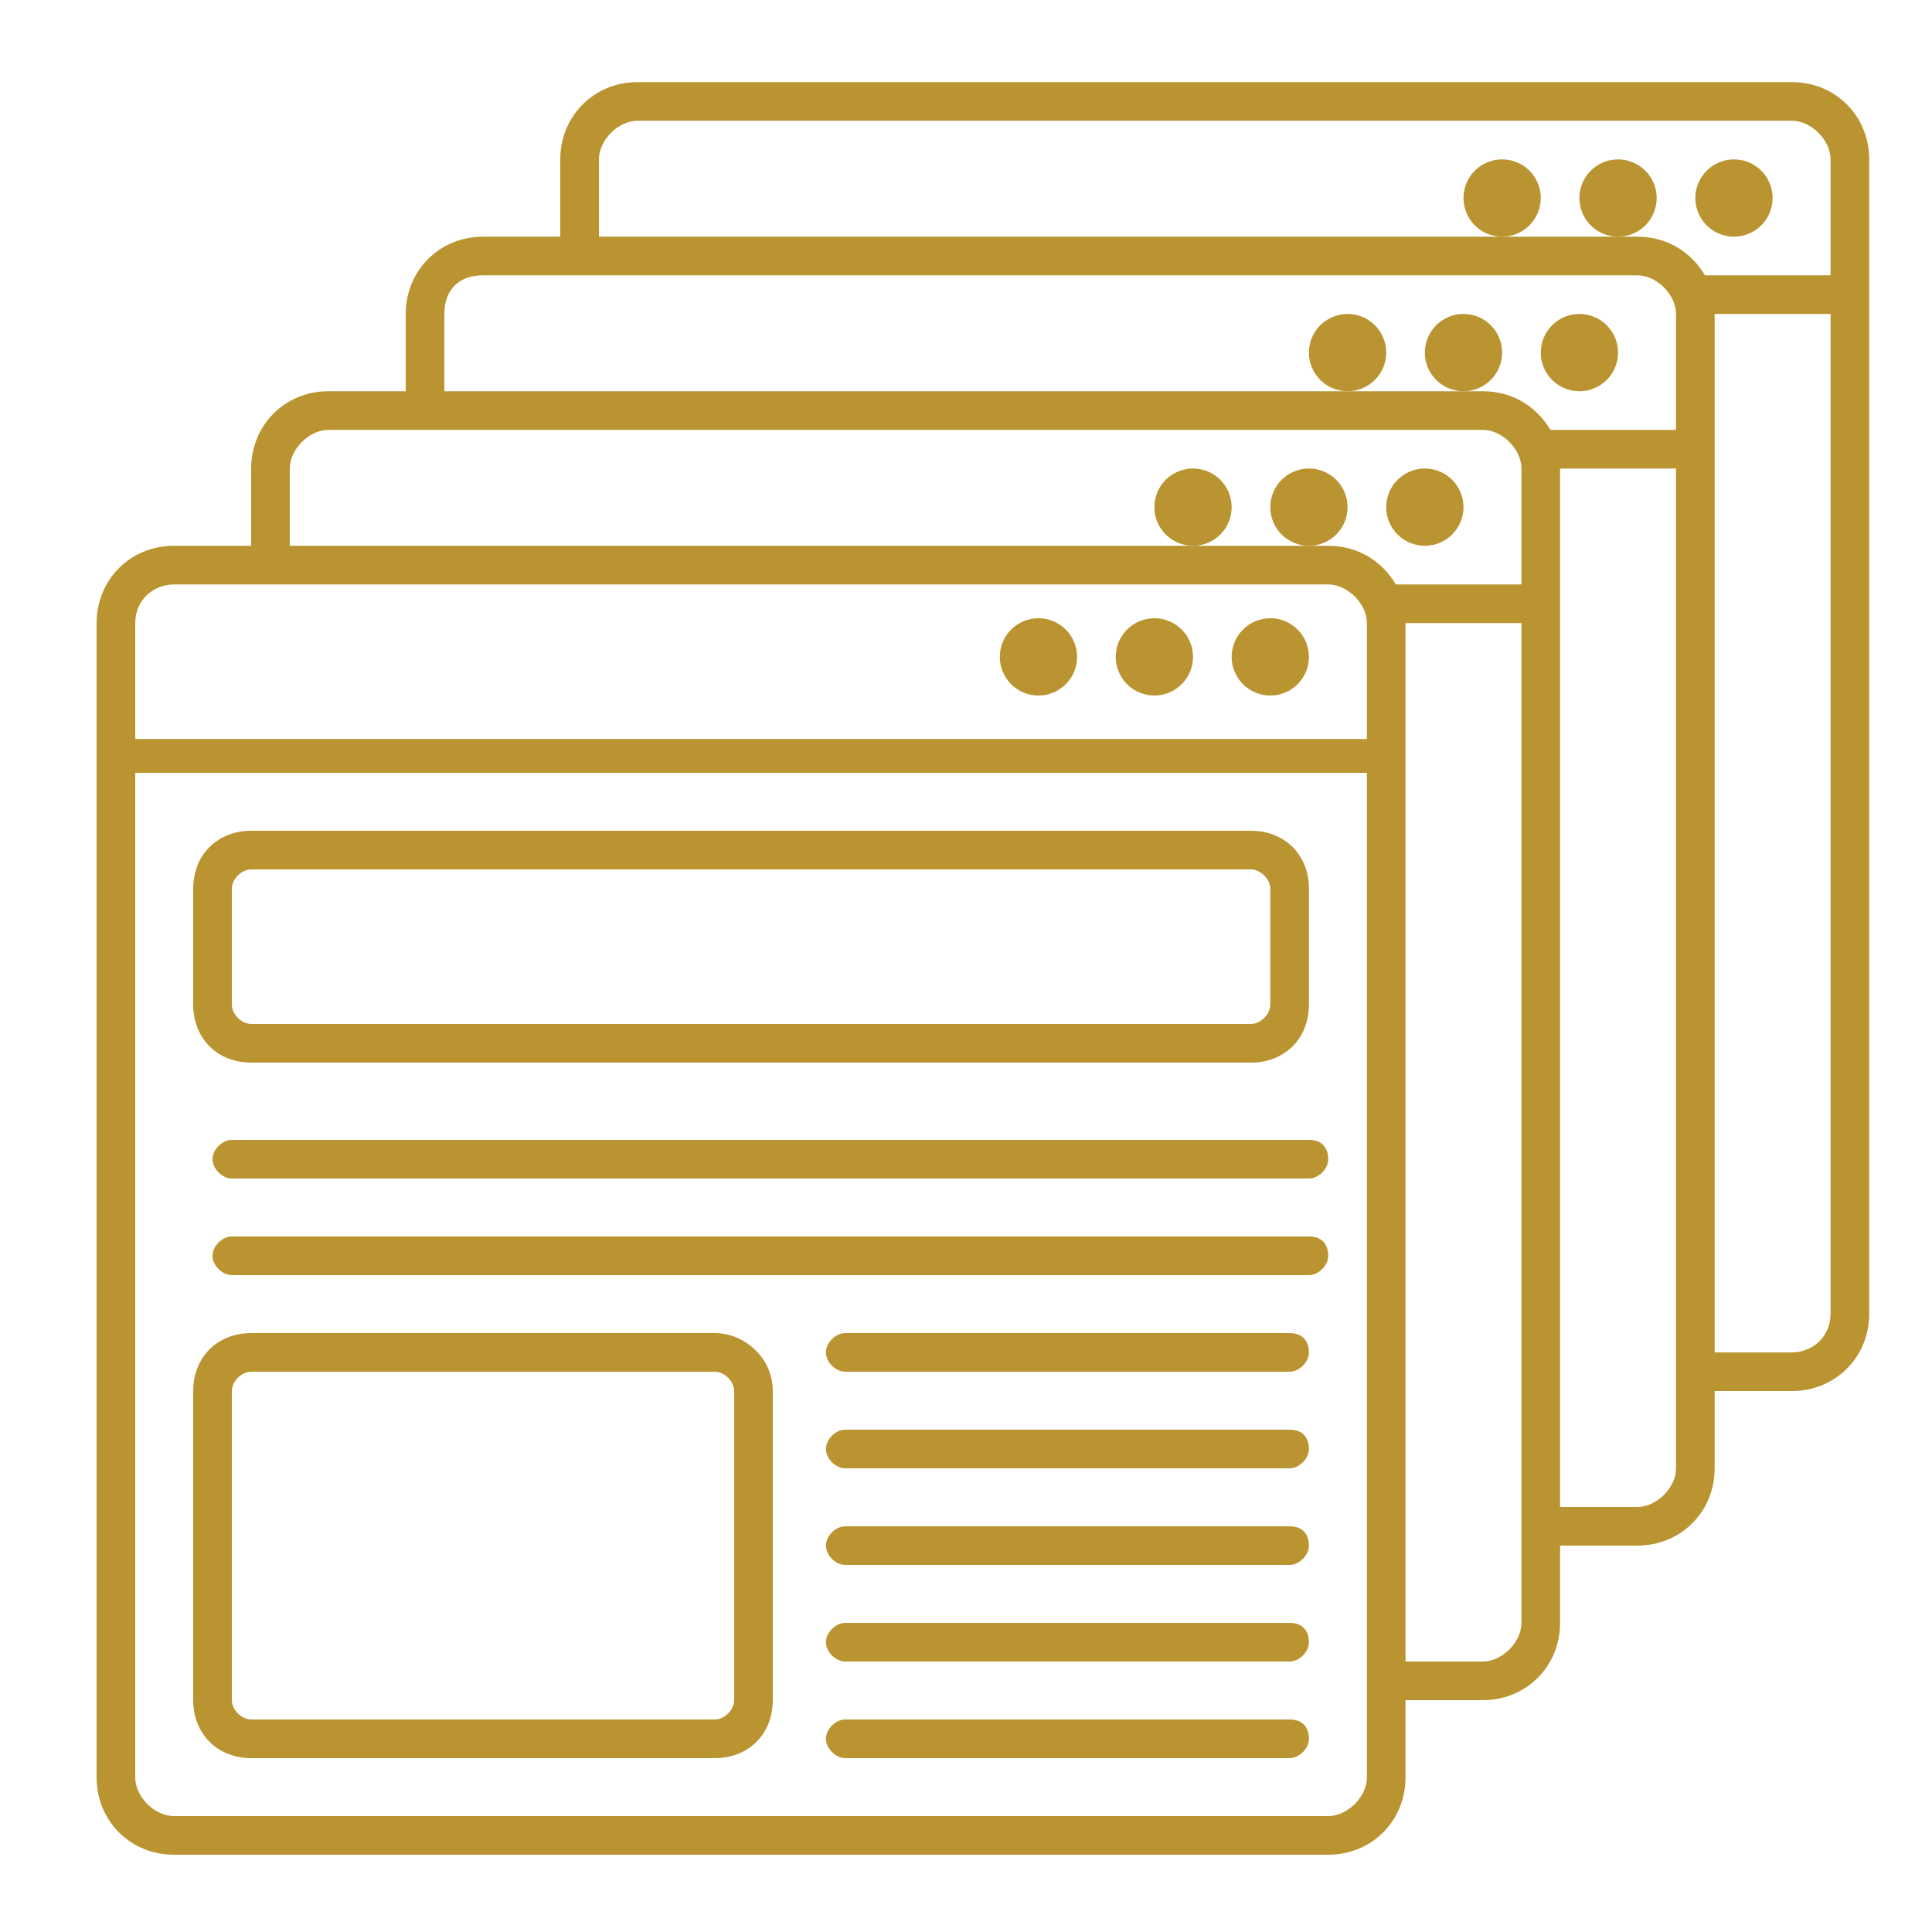
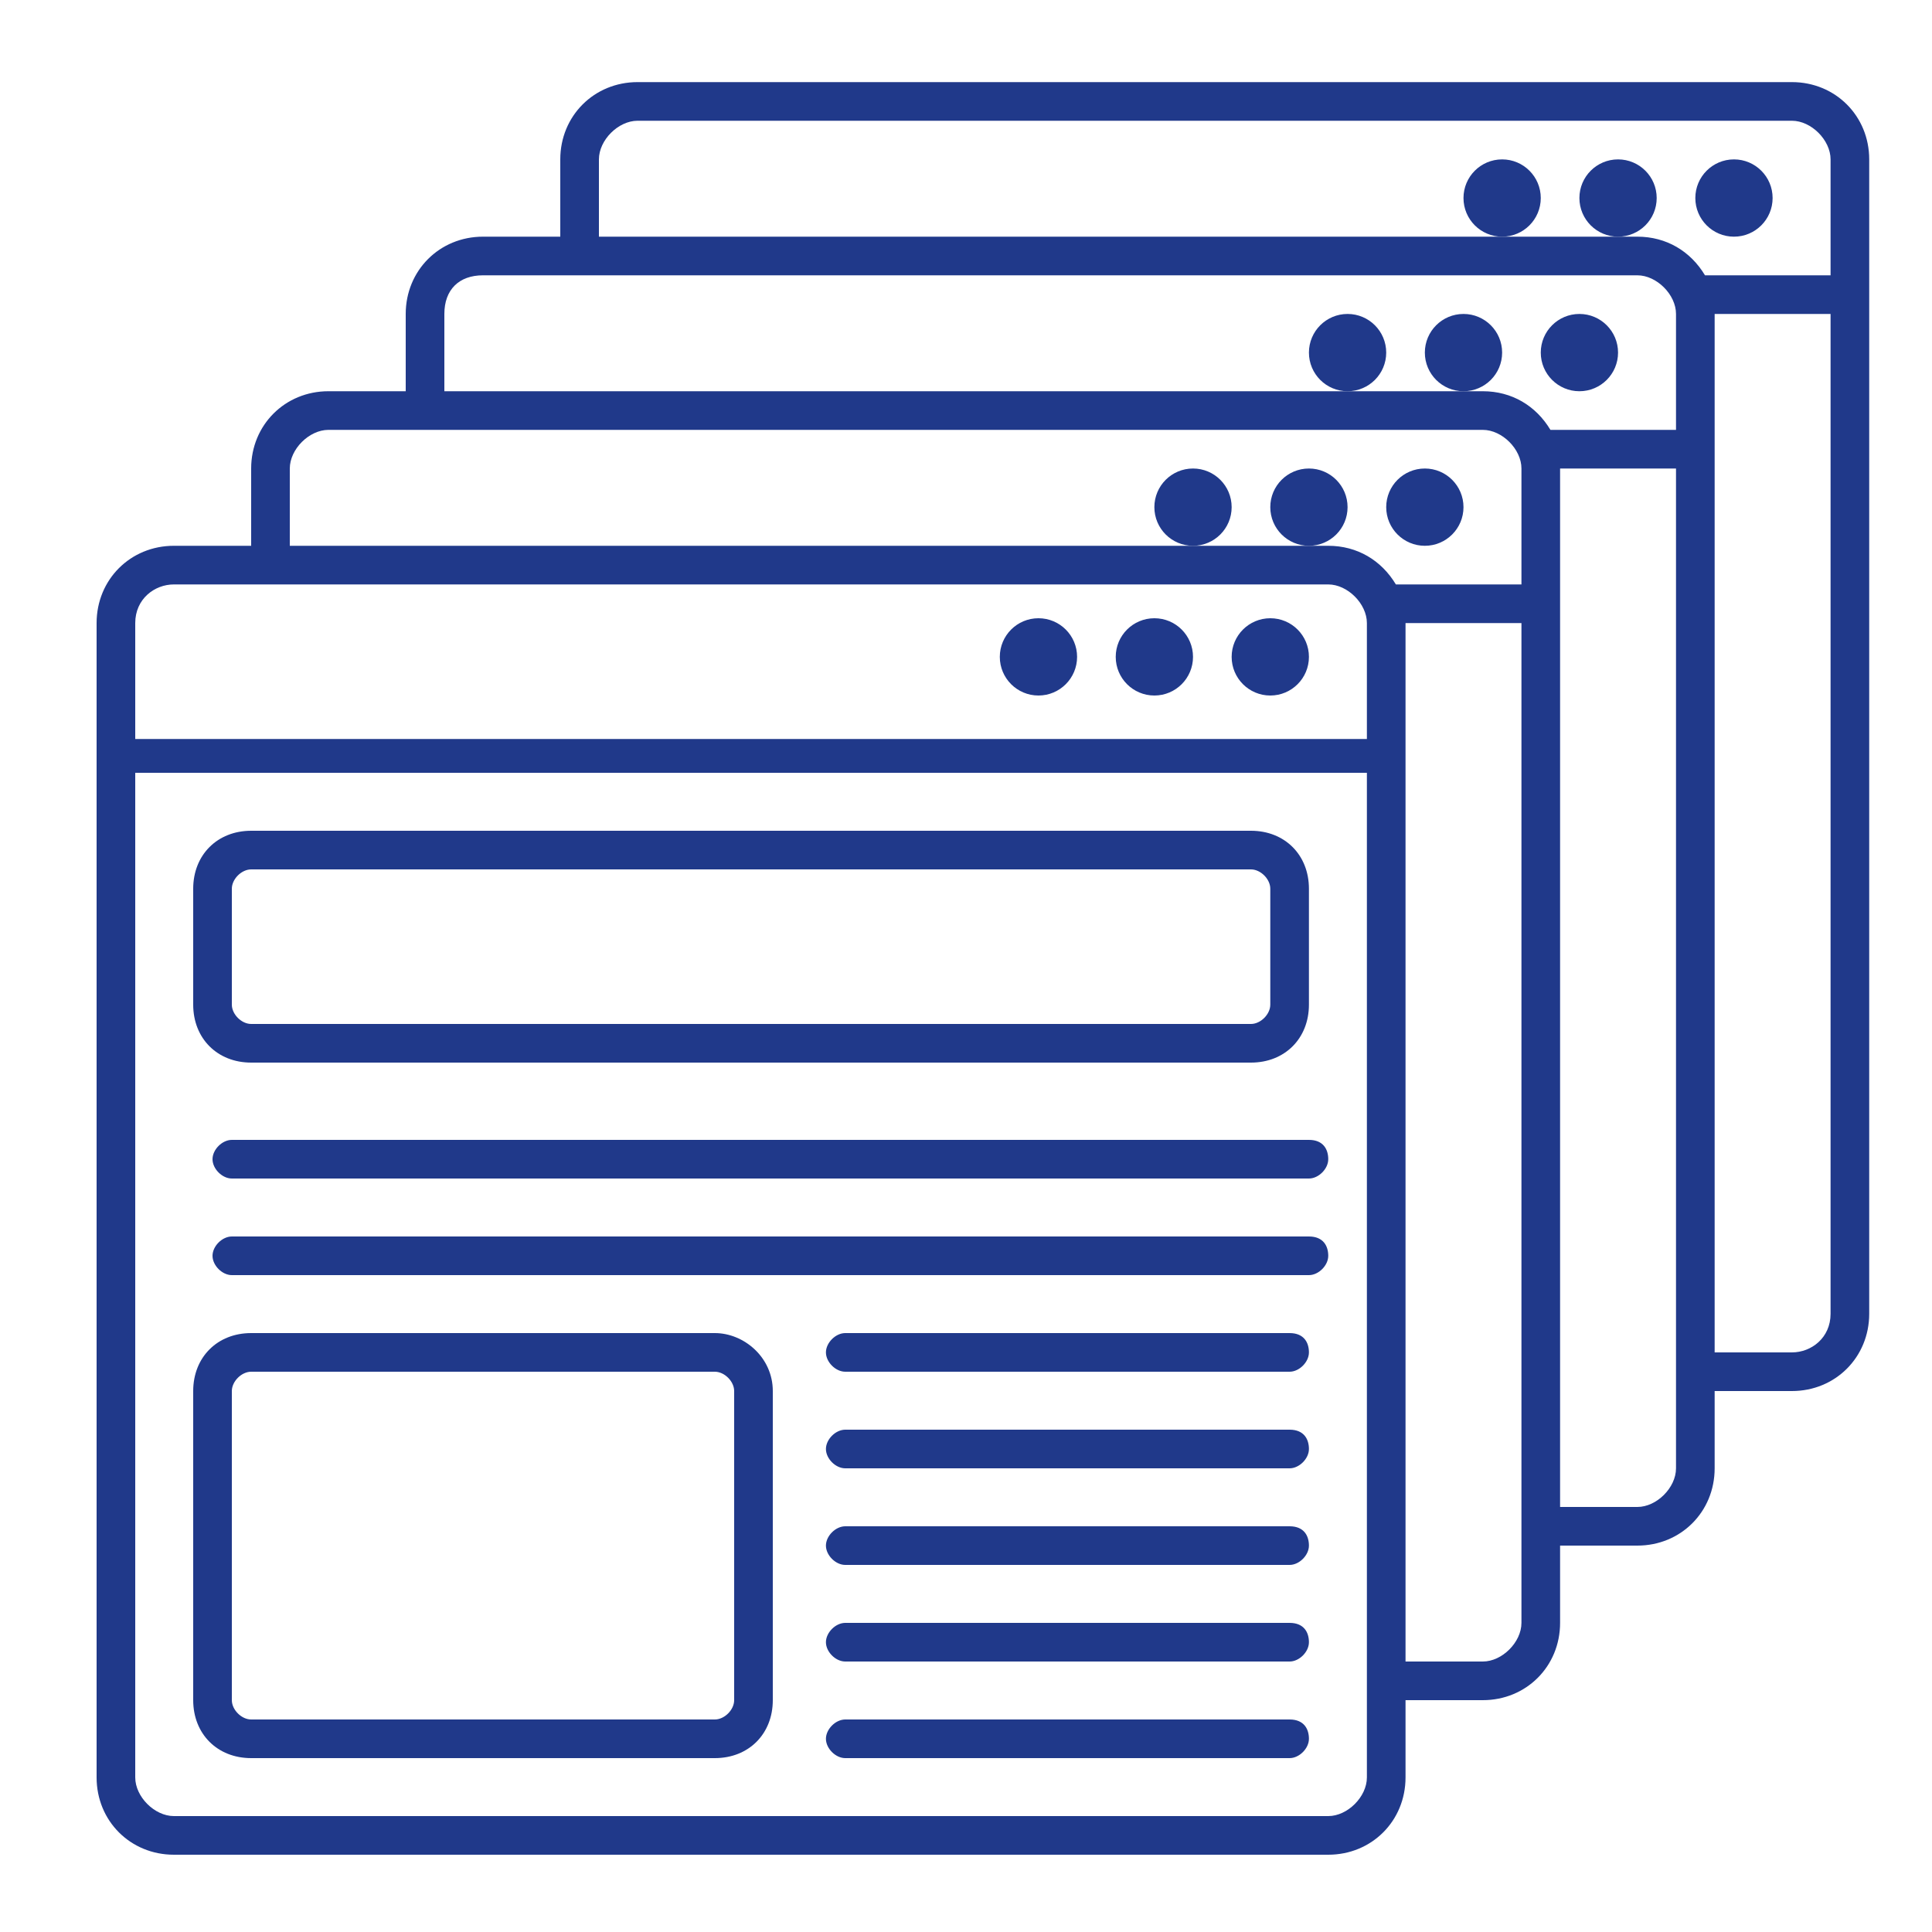
<svg xmlns="http://www.w3.org/2000/svg" version="1.1" id="Layer_1" x="0px" y="0px" viewBox="0 0 40 40" style="enable-background:new 0 0 40 40;" xml:space="preserve">
  <style type="text/css">
	.st0{display:none;fill:#B99431;}
	.st1{display:none;}
	.st2{display:inline;}
	.st3{fill:#BA9532;}
- 	.st4{fill:#B99431;}
+ 	.st4{fill:#20398A;}
</style>
-   <path class="st0" d="M40,30V3.2H0V30h17.6v4.2h-6v3.2h16.8v-3.2h-6V30H40z M2.7,5.6h34.4v21.8H2.7V5.6z M20.2,12.6v-1.1L19,11.4  c-0.1-0.4-0.2-0.7-0.5-1l0.7-0.9l-0.8-0.7l-1,0.7C17,9.2,16.7,9.1,16.3,9l-0.2-1.1h-1.2L14.7,9c-0.4,0.1-0.8,0.2-1.1,0.4l-1-0.7  l-0.8,0.7l0.7,0.9c-0.2,0.3-0.4,0.6-0.5,1l-1.2,0.2v1.1l1.2,0.2c0.1,0.4,0.2,0.7,0.5,1l-0.7,0.9l0.8,0.7l1-0.7  c0.3,0.2,0.7,0.3,1.1,0.4l0.2,1.1h1.2l0.2-1.1c0.4-0.1,0.8-0.2,1.1-0.4l1,0.7l0.8-0.7l-0.7-0.9c0.2-0.3,0.4-0.6,0.5-1L20.2,12.6z   M15.5,13.8c-1,0-1.8-0.8-1.8-1.7s0.8-1.7,1.8-1.7c1,0,1.8,0.8,1.8,1.7C17.3,13,16.5,13.8,15.5,13.8z M28.3,18.7l1.4-0.8l-0.6-1.3  l-1.6,0.3c-0.3-0.4-0.7-0.8-1.1-1l0.4-1.5l-1.4-0.6l-0.9,1.3c-0.5-0.1-1.1-0.1-1.6,0l-0.9-1.3l-1.5,0.5l0.4,1.5  c-0.4,0.3-0.8,0.6-1.2,1L18,16.5l-0.6,1.3l1.4,0.8c-0.1,0.5-0.1,1,0,1.5l-1.4,0.8l0.6,1.3l1.6-0.3c0.3,0.4,0.7,0.8,1.1,1l-0.4,1.5  l1.4,0.6l0.9-1.3c0.5,0.1,1.1,0.1,1.6,0l0.9,1.3l1.5-0.5L26.3,23c0.4-0.3,0.8-0.6,1.2-1l1.6,0.3l0.6-1.3l-1.4-0.8  C28.3,19.7,28.3,19.2,28.3,18.7z M25.8,20.3c-0.5,1.2-2,1.7-3.3,1.2s-1.9-1.8-1.3-3c0.5-1.2,2-1.7,3.3-1.2  C25.8,17.8,26.4,19.1,25.8,20.3z M14.2,20.1c0,0.4-0.4,0.8-0.9,0.8c-0.5,0-0.9-0.3-0.9-0.8c0-0.4,0.4-0.8,0.9-0.8  C13.8,19.4,14.2,19.7,14.2,20.1z M16.5,20.5v-0.7l-0.8-0.1c-0.1-0.2-0.2-0.5-0.3-0.7l0.5-0.6l-0.5-0.5l-0.7,0.4  c-0.2-0.1-0.5-0.2-0.7-0.3l-0.1-0.7H13l-0.1,0.7c-0.3,0.1-0.5,0.1-0.7,0.3l-0.7-0.4l-0.5,0.5l0.5,0.6c-0.1,0.2-0.2,0.4-0.3,0.7  l-0.8,0.1v0.7l0.8,0.1c0.1,0.2,0.2,0.5,0.3,0.7l-0.5,0.6l0.5,0.5l0.7-0.4c0.2,0.1,0.5,0.2,0.7,0.3L13,23h0.8l0.1-0.7  c0.3-0.1,0.5-0.1,0.7-0.3l0.7,0.4l0.5-0.5l-0.5-0.6c0.1-0.2,0.2-0.4,0.3-0.7L16.5,20.5z" />
+   <path class="st0" d="M40,30V3.2H0V30h17.6v4.2h-6v3.2h16.8v-3.2h-6V30H40z M2.7,5.6h34.4v21.8H2.7V5.6z M20.2,12.6v-1.1L19,11.4  c-0.1-0.4-0.2-0.7-0.5-1l0.7-0.9l-0.8-0.7l-1,0.7C17,9.2,16.7,9.1,16.3,9l-0.2-1.1h-1.2L14.7,9c-0.4,0.1-0.8,0.2-1.1,0.4l-1-0.7  l-0.8,0.7l0.7,0.9c-0.2,0.3-0.4,0.6-0.5,1l-1.2,0.2v1.1l1.2,0.2c0.1,0.4,0.2,0.7,0.5,1l-0.7,0.9l0.8,0.7l1-0.7  c0.3,0.2,0.7,0.3,1.1,0.4l0.2,1.1h1.2l0.2-1.1c0.4-0.1,0.8-0.2,1.1-0.4l1,0.7l0.8-0.7l-0.7-0.9c0.2-0.3,0.4-0.6,0.5-1L20.2,12.6z   M15.5,13.8c-1,0-1.8-0.8-1.8-1.7s0.8-1.7,1.8-1.7s1.8,0.8,1.8,1.7S16.5,13.8,15.5,13.8z M28.3,18.7l1.4-0.8l-0.6-1.3l-1.6,0.3  c-0.3-0.4-0.7-0.8-1.1-1l0.4-1.5l-1.4-0.6l-0.9,1.3c-0.5-0.1-1.1-0.1-1.6,0L22,13.8l-1.5,0.5l0.4,1.5c-0.4,0.3-0.8,0.6-1.2,1  L18,16.5l-0.6,1.3l1.4,0.8c-0.1,0.5-0.1,1,0,1.5l-1.4,0.8l0.6,1.3l1.6-0.3c0.3,0.4,0.7,0.8,1.1,1l-0.4,1.5l1.4,0.6l0.9-1.3  c0.5,0.1,1.1,0.1,1.6,0l0.9,1.3l1.5-0.5L26.3,23c0.4-0.3,0.8-0.6,1.2-1l1.6,0.3l0.6-1.3l-1.4-0.8C28.3,19.7,28.3,19.2,28.3,18.7z   M25.8,20.3c-0.5,1.2-2,1.7-3.3,1.2s-1.9-1.8-1.3-3c0.5-1.2,2-1.7,3.3-1.2S26.4,19.1,25.8,20.3z M14.2,20.1c0,0.4-0.4,0.8-0.9,0.8  s-0.9-0.3-0.9-0.8c0-0.4,0.4-0.8,0.9-0.8C13.8,19.4,14.2,19.7,14.2,20.1z M16.5,20.5v-0.7l-0.8-0.1c-0.1-0.2-0.2-0.5-0.3-0.7  l0.5-0.6l-0.5-0.5l-0.7,0.4c-0.2-0.1-0.5-0.2-0.7-0.3l-0.1-0.7H13L12.9,18c-0.3,0.1-0.5,0.1-0.7,0.3l-0.7-0.4L11,18.4l0.5,0.6  c-0.1,0.2-0.2,0.4-0.3,0.7l-0.8,0.1v0.7l0.8,0.1c0.1,0.2,0.2,0.5,0.3,0.7L11,21.9l0.5,0.5l0.7-0.4c0.2,0.1,0.5,0.2,0.7,0.3L13,23  h0.8l0.1-0.7c0.3-0.1,0.5-0.1,0.7-0.3l0.7,0.4l0.5-0.5l-0.5-0.6c0.1-0.2,0.2-0.4,0.3-0.7L16.5,20.5z" />
  <g class="st1">
    <g class="st2">
      <rect x="0.3" y="36.7" class="st3" width="39.4" height="1.2" />
    </g>
  </g>
  <g class="st1">
    <g class="st2">
-       <path class="st3" d="M36.6,13.8c0,1-0.8,1.9-1.9,1.9s-1.9-0.8-1.9-1.9h-1.2c0,1-0.8,1.9-1.9,1.9c-1,0-1.9-0.8-1.9-1.9h-1.2    c0,1-0.8,1.9-1.9,1.9c-1,0-1.9-0.8-1.9-1.9h-1.2c0,1-0.8,1.9-1.9,1.9c-1,0-1.9-0.8-1.9-1.9h-1.2c0,1-0.8,1.9-1.9,1.9    s-1.9-0.8-1.9-1.9H12c0,1-0.8,1.9-1.9,1.9s-1.9-0.8-1.9-1.9H7.1c0,1-0.8,1.9-1.9,1.9s-1.9-0.8-1.9-1.9H2.2c0,1,0.5,1.9,1.3,2.5V36    h1.2V16.8c0.2,0,0.4,0.1,0.6,0.1c1,0,1.9-0.5,2.5-1.2c0.6,0.8,1.5,1.2,2.5,1.2s1.9-0.5,2.5-1.2c0.6,0.8,1.5,1.2,2.5,1.2    s1.9-0.5,2.5-1.2c0.6,0.8,1.5,1.2,2.5,1.2s1.9-0.5,2.5-1.2c0.6,0.8,1.5,1.2,2.5,1.2c1,0,1.9-0.5,2.5-1.2c0.6,0.8,1.5,1.2,2.5,1.2    c1,0,1.9-0.5,2.5-1.2c0.6,0.8,1.5,1.2,2.5,1.2c0.2,0,0.5,0,0.7-0.1V36h1.2V16.2c0.7-0.6,1.2-1.5,1.2-2.4L36.6,13.8L36.6,13.8z" />
+       <path class="st3" d="M36.6,13.8c0,1-0.8,1.9-1.9,1.9s-1.9-0.8-1.9-1.9h-1.2c0,1-0.8,1.9-1.9,1.9c-1,0-1.9-0.8-1.9-1.9h-1.2    c0,1-0.8,1.9-1.9,1.9c-1,0-1.9-0.8-1.9-1.9h-1.2c0,1-0.8,1.9-1.9,1.9c-1,0-1.9-0.8-1.9-1.9h-1.2c0,1-0.8,1.9-1.9,1.9    s-1.9-0.8-1.9-1.9H12c0,1-0.8,1.9-1.9,1.9s-1.9-0.8-1.9-1.9H7.1c0,1-0.8,1.9-1.9,1.9s-1.9-0.8-1.9-1.9H2.2c0,1,0.5,1.9,1.3,2.5V36    h1.2V16.8c0.2,0,0.4,0.1,0.6,0.1c1,0,1.9-0.5,2.5-1.2c0.6,0.8,1.5,1.2,2.5,1.2s1.9-0.5,2.5-1.2c0.6,0.8,1.5,1.2,2.5,1.2    s1.9-0.5,2.5-1.2c0.6,0.8,1.5,1.2,2.5,1.2s1.9-0.5,2.5-1.2c0.6,0.8,1.5,1.2,2.5,1.2s1.9-0.5,2.5-1.2c0.6,0.8,1.5,1.2,2.5,1.2    s1.9-0.5,2.5-1.2c0.6,0.8,1.5,1.2,2.5,1.2c0.2,0,0.5,0,0.7-0.1V36h1.2V16.2c0.7-0.6,1.2-1.5,1.2-2.4L36.6,13.8L36.6,13.8z" />
    </g>
  </g>
  <g class="st1">
    <g class="st2">
      <rect x="0.9" y="12" class="st3" width="38.1" height="1.2" />
    </g>
  </g>
  <g class="st1">
    <g class="st2">
      <path class="st3" d="M38.1,11.4l-2.5-6.2h1.5v-3H2.8v3h1.6l-2.5,6.2H38.1z M12.1,10.2H8.5l1.5-5h3.1L12.1,10.2z M17,10.2h-3.7l1-5    h3.2L17,10.2z M18.2,10.2l0.5-5h2.6l0.5,5H18.2z M23,10.2l-0.5-5h3.2l1,5H23z M27.9,10.2l-1-5H30l1.5,5H27.9z M36.4,10.2h-3.6    l-1.5-5h3.1L36.4,10.2z M4,4V3.3h32V4h-0.8H4.8H4z M5.6,5.2h3.1l-1.5,5H3.6L5.6,5.2z" />
    </g>
  </g>
  <g class="st1">
    <g class="st2">
      <path class="st3" d="M5.9,19.4v13.5h19.7V19.4H5.9z M7.1,31.7V20.6h17.3v11.1H7.1z" />
    </g>
  </g>
  <g class="st1">
    <g class="st2">
      <polygon class="st3" points="34.2,34.7 34.2,21.8 26.8,21.8 26.8,34.7 5.2,34.7 5.2,35.9 28,35.9 28,23 33,23 33,35.9 34.8,35.9     34.8,34.7   " />
    </g>
  </g>
  <g class="st1">
    <g class="st2">
      <rect x="28.6" y="29.8" class="st3" width="1.2" height="1.2" />
    </g>
  </g>
  <g class="st1">
    <g class="st2">
      <rect x="26.8" y="19.4" class="st3" width="7.4" height="1.2" />
    </g>
  </g>
  <g class="st1">
    <g class="st2">
-       <rect x="9" y="24.3" transform="matrix(0.7071 -0.7071 0.7071 0.7071 -14.4518 14.9058)" class="st3" width="3.5" height="1.2" />
+       <rect x="9" y="24.3" transform="matrix(0.7071 -0.7071 0.7071 0.7071 -14.4645 14.9022)" class="st3" width="3.5" height="1.2" />
    </g>
  </g>
  <g class="st1">
    <g class="st2">
-       <rect x="9.3" y="27.1" transform="matrix(0.7071 -0.7071 0.7071 0.7071 -15.9608 16.8061)" class="st3" width="6.1" height="1.2" />
+       <rect x="9.3" y="27.1" transform="matrix(0.7071 -0.7071 0.7071 0.7071 -15.9389 16.8403)" class="st3" width="6.1" height="1.2" />
    </g>
  </g>
  <g class="st1">
    <g class="st2">
-       <rect x="14.4" y="22.8" transform="matrix(0.7071 -0.7071 0.7071 0.7071 -11.65 18.5908)" class="st3" width="4.4" height="1.2" />
+       <rect x="14.4" y="22.8" transform="matrix(0.7071 -0.7071 0.7071 0.7071 -11.6737 18.6154)" class="st3" width="4.4" height="1.2" />
    </g>
  </g>
  <g class="st1">
    <g class="st2">
-       <rect x="13.7" y="25.4" transform="matrix(0.7071 -0.7071 0.7071 0.7071 -13.0041 20.5557)" class="st3" width="9.1" height="1.2" />
+       <rect x="13.7" y="25.4" transform="matrix(0.7071 -0.7071 0.7071 0.7071 -13.0545 20.5552)" class="st3" width="9.1" height="1.2" />
    </g>
  </g>
  <g class="st1">
    <g class="st2">
-       <rect x="18.5" y="29.2" transform="matrix(0.7072 -0.707 0.707 0.7072 -15.4091 22.4412)" class="st3" width="1.7" height="1.2" />
+       <rect x="18.5" y="29.2" transform="matrix(0.7072 -0.707 0.707 0.7072 -15.43 22.4118)" class="st3" width="1.7" height="1.2" />
    </g>
  </g>
  <g id="page">
    <g>
-       <path class="st4" d="M37.1,1.7H13.2c-0.9,0-1.6,0.7-1.6,1.6v1.6H10c-0.9,0-1.6,0.7-1.6,1.6v1.6H6.8c-0.9,0-1.6,0.7-1.6,1.6v1.6    H3.6C2.7,11.3,2,12,2,12.9v23.9c0,0.9,0.7,1.6,1.6,1.6h23.9c0.9,0,1.6-0.7,1.6-1.6v-1.6h1.6c0.9,0,1.6-0.7,1.6-1.6V32h1.6    c0.9,0,1.6-0.7,1.6-1.6v-1.6h1.6c0.9,0,1.6-0.7,1.6-1.6V3.3C38.7,2.4,38,1.7,37.1,1.7z M12.4,3.3c0-0.4,0.4-0.8,0.8-0.8h23.9    c0.4,0,0.8,0.4,0.8,0.8v2.4h-2.6c-0.3-0.5-0.8-0.8-1.4-0.8h-0.4h-2.4H12.4V3.3z M9.2,6.5C9.2,6,9.5,5.7,10,5.7h23.9    c0.4,0,0.8,0.4,0.8,0.8v2.4h-2.6c-0.3-0.5-0.8-0.8-1.4-0.8h-0.4h-2.4H9.2V6.5z M6,9.7c0-0.4,0.4-0.8,0.8-0.8h23.9    c0.4,0,0.8,0.4,0.8,0.8v2.4h-2.6c-0.3-0.5-0.8-0.8-1.4-0.8h-0.4h-2.4H6V9.7z M3.6,12.1h23.9c0.4,0,0.8,0.4,0.8,0.8v2.4H2.8v-2.4    C2.8,12.4,3.2,12.1,3.6,12.1z M28.3,36.8c0,0.4-0.4,0.8-0.8,0.8H3.6c-0.4,0-0.8-0.4-0.8-0.8V16h25.5V36.8z M31.5,33.6    c0,0.4-0.4,0.8-0.8,0.8h-1.6V12.9h2.4V33.6z M34.7,30.4c0,0.4-0.4,0.8-0.8,0.8h-1.6V9.7h2.4V30.4z M37.1,28h-1.6V6.5h2.4v20.7    C37.9,27.7,37.5,28,37.1,28z" />
+       <path class="st4" d="M37.1,1.7H13.2c-0.9,0-1.6,0.7-1.6,1.6v1.6H10c-0.9,0-1.6,0.7-1.6,1.6v1.6H6.8c-0.9,0-1.6,0.7-1.6,1.6v1.6    H3.6C2.7,11.3,2,12,2,12.9v23.9c0,0.9,0.7,1.6,1.6,1.6h23.9c0.9,0,1.6-0.7,1.6-1.6v-1.6h1.6c0.9,0,1.6-0.7,1.6-1.6V32h1.6    c0.9,0,1.6-0.7,1.6-1.6v-1.6h1.6c0.9,0,1.6-0.7,1.6-1.6V3.3C38.7,2.4,38,1.7,37.1,1.7z M12.4,3.3c0-0.4,0.4-0.8,0.8-0.8h23.9    c0.4,0,0.8,0.4,0.8,0.8v2.4h-2.6c-0.3-0.5-0.8-0.8-1.4-0.8h-0.4h-2.4H12.4V3.3z M9.2,6.5C9.2,6,9.5,5.7,10,5.7h23.9    c0.4,0,0.8,0.4,0.8,0.8v2.4h-2.6c-0.3-0.5-0.8-0.8-1.4-0.8h-0.4h-2.4H9.2V6.5z M6,9.7c0-0.4,0.4-0.8,0.8-0.8h23.9    c0.4,0,0.8,0.4,0.8,0.8v2.4h-2.6c-0.3-0.5-0.8-0.8-1.4-0.8h-0.4h-2.4H6V9.7z M3.6,12.1h23.9c0.4,0,0.8,0.4,0.8,0.8v2.4H2.8v-2.4    C2.8,12.4,3.2,12.1,3.6,12.1z M28.3,36.8c0,0.4-0.4,0.8-0.8,0.8H3.6c-0.4,0-0.8-0.4-0.8-0.8V16h25.5V36.8z M31.5,33.6    c0,0.4-0.4,0.8-0.8,0.8h-1.6V12.9h2.4V33.6z M34.7,30.4c0,0.4-0.4,0.8-0.8,0.8h-1.6V9.7h2.4C34.7,9.7,34.7,30.4,34.7,30.4z     M37.1,28h-1.6V6.5h2.4v20.7C37.9,27.7,37.5,28,37.1,28z" />
      <circle class="st4" cx="21.5" cy="13.6" r="0.8" />
      <circle class="st4" cx="23.9" cy="13.6" r="0.8" />
      <circle class="st4" cx="26.3" cy="13.6" r="0.8" />
      <circle class="st4" cx="24.7" cy="10.5" r="0.8" />
      <circle class="st4" cx="27.1" cy="10.5" r="0.8" />
      <circle class="st4" cx="29.5" cy="10.5" r="0.8" />
      <circle class="st4" cx="27.9" cy="7.3" r="0.8" />
      <circle class="st4" cx="30.3" cy="7.3" r="0.8" />
      <circle class="st4" cx="32.7" cy="7.3" r="0.8" />
      <circle class="st4" cx="31.1" cy="4.1" r="0.8" />
      <circle class="st4" cx="33.5" cy="4.1" r="0.8" />
      <circle class="st4" cx="35.9" cy="4.1" r="0.8" />
-       <path class="st4" d="M5.2,22h20.7c0.7,0,1.2-0.5,1.2-1.2v-2.4c0-0.7-0.5-1.2-1.2-1.2H5.2c-0.7,0-1.2,0.5-1.2,1.2v2.4    C4,21.5,4.5,22,5.2,22z M4.8,18.4C4.8,18.2,5,18,5.2,18h20.7c0.2,0,0.4,0.2,0.4,0.4v2.4c0,0.2-0.2,0.4-0.4,0.4H5.2    c-0.2,0-0.4-0.2-0.4-0.4V18.4z" />
+       <path class="st4" d="M5.2,22h20.7c0.7,0,1.2-0.5,1.2-1.2v-2.4c0-0.7-0.5-1.2-1.2-1.2H5.2c-0.7,0-1.2,0.5-1.2,1.2v2.4    C4,21.5,4.5,22,5.2,22z M4.8,18.4C4.8,18.2,5,18,5.2,18h20.7c0.2,0,0.4,0.2,0.4,0.4v2.4c0,0.2-0.2,0.4-0.4,0.4H5.2    c-0.2,0-0.4-0.2-0.4-0.4C4.8,20.8,4.8,18.4,4.8,18.4z" />
      <path class="st4" d="M14.8,27.6H5.2c-0.7,0-1.2,0.5-1.2,1.2v6.4c0,0.7,0.5,1.2,1.2,1.2h9.6c0.7,0,1.2-0.5,1.2-1.2v-6.4    C16,28.1,15.4,27.6,14.8,27.6z M15.2,35.2c0,0.2-0.2,0.4-0.4,0.4H5.2c-0.2,0-0.4-0.2-0.4-0.4v-6.4c0-0.2,0.2-0.4,0.4-0.4h9.6    c0.2,0,0.4,0.2,0.4,0.4V35.2z" />
      <path class="st4" d="M27.1,25.6H4.8c-0.2,0-0.4,0.2-0.4,0.4s0.2,0.4,0.4,0.4h22.3c0.2,0,0.4-0.2,0.4-0.4S27.4,25.6,27.1,25.6z" />
      <path class="st4" d="M27.1,23.6H4.8c-0.2,0-0.4,0.2-0.4,0.4s0.2,0.4,0.4,0.4h22.3c0.2,0,0.4-0.2,0.4-0.4S27.4,23.6,27.1,23.6z" />
      <path class="st4" d="M26.7,27.6h-9.2c-0.2,0-0.4,0.2-0.4,0.4s0.2,0.4,0.4,0.4h9.2c0.2,0,0.4-0.2,0.4-0.4S27,27.6,26.7,27.6z" />
      <path class="st4" d="M26.7,29.6h-9.2c-0.2,0-0.4,0.2-0.4,0.4s0.2,0.4,0.4,0.4h9.2c0.2,0,0.4-0.2,0.4-0.4S27,29.6,26.7,29.6z" />
-       <path class="st4" d="M26.7,31.6h-9.2c-0.2,0-0.4,0.2-0.4,0.4c0,0.2,0.2,0.4,0.4,0.4h9.2c0.2,0,0.4-0.2,0.4-0.4    C27.1,31.8,27,31.6,26.7,31.6z" />
+       <path class="st4" d="M26.7,31.6h-9.2c-0.2,0-0.4,0.2-0.4,0.4c0,0.2,0.2,0.4,0.4,0.4h9.2c0.2,0,0.4-0.2,0.4-0.4S27,31.6,26.7,31.6z    " />
      <path class="st4" d="M26.7,33.6h-9.2c-0.2,0-0.4,0.2-0.4,0.4s0.2,0.4,0.4,0.4h9.2c0.2,0,0.4-0.2,0.4-0.4S27,33.6,26.7,33.6z" />
      <path class="st4" d="M26.7,35.6h-9.2c-0.2,0-0.4,0.2-0.4,0.4s0.2,0.4,0.4,0.4h9.2c0.2,0,0.4-0.2,0.4-0.4S27,35.6,26.7,35.6z" />
    </g>
  </g>
  <g id="bookmark">
</g>
</svg>
